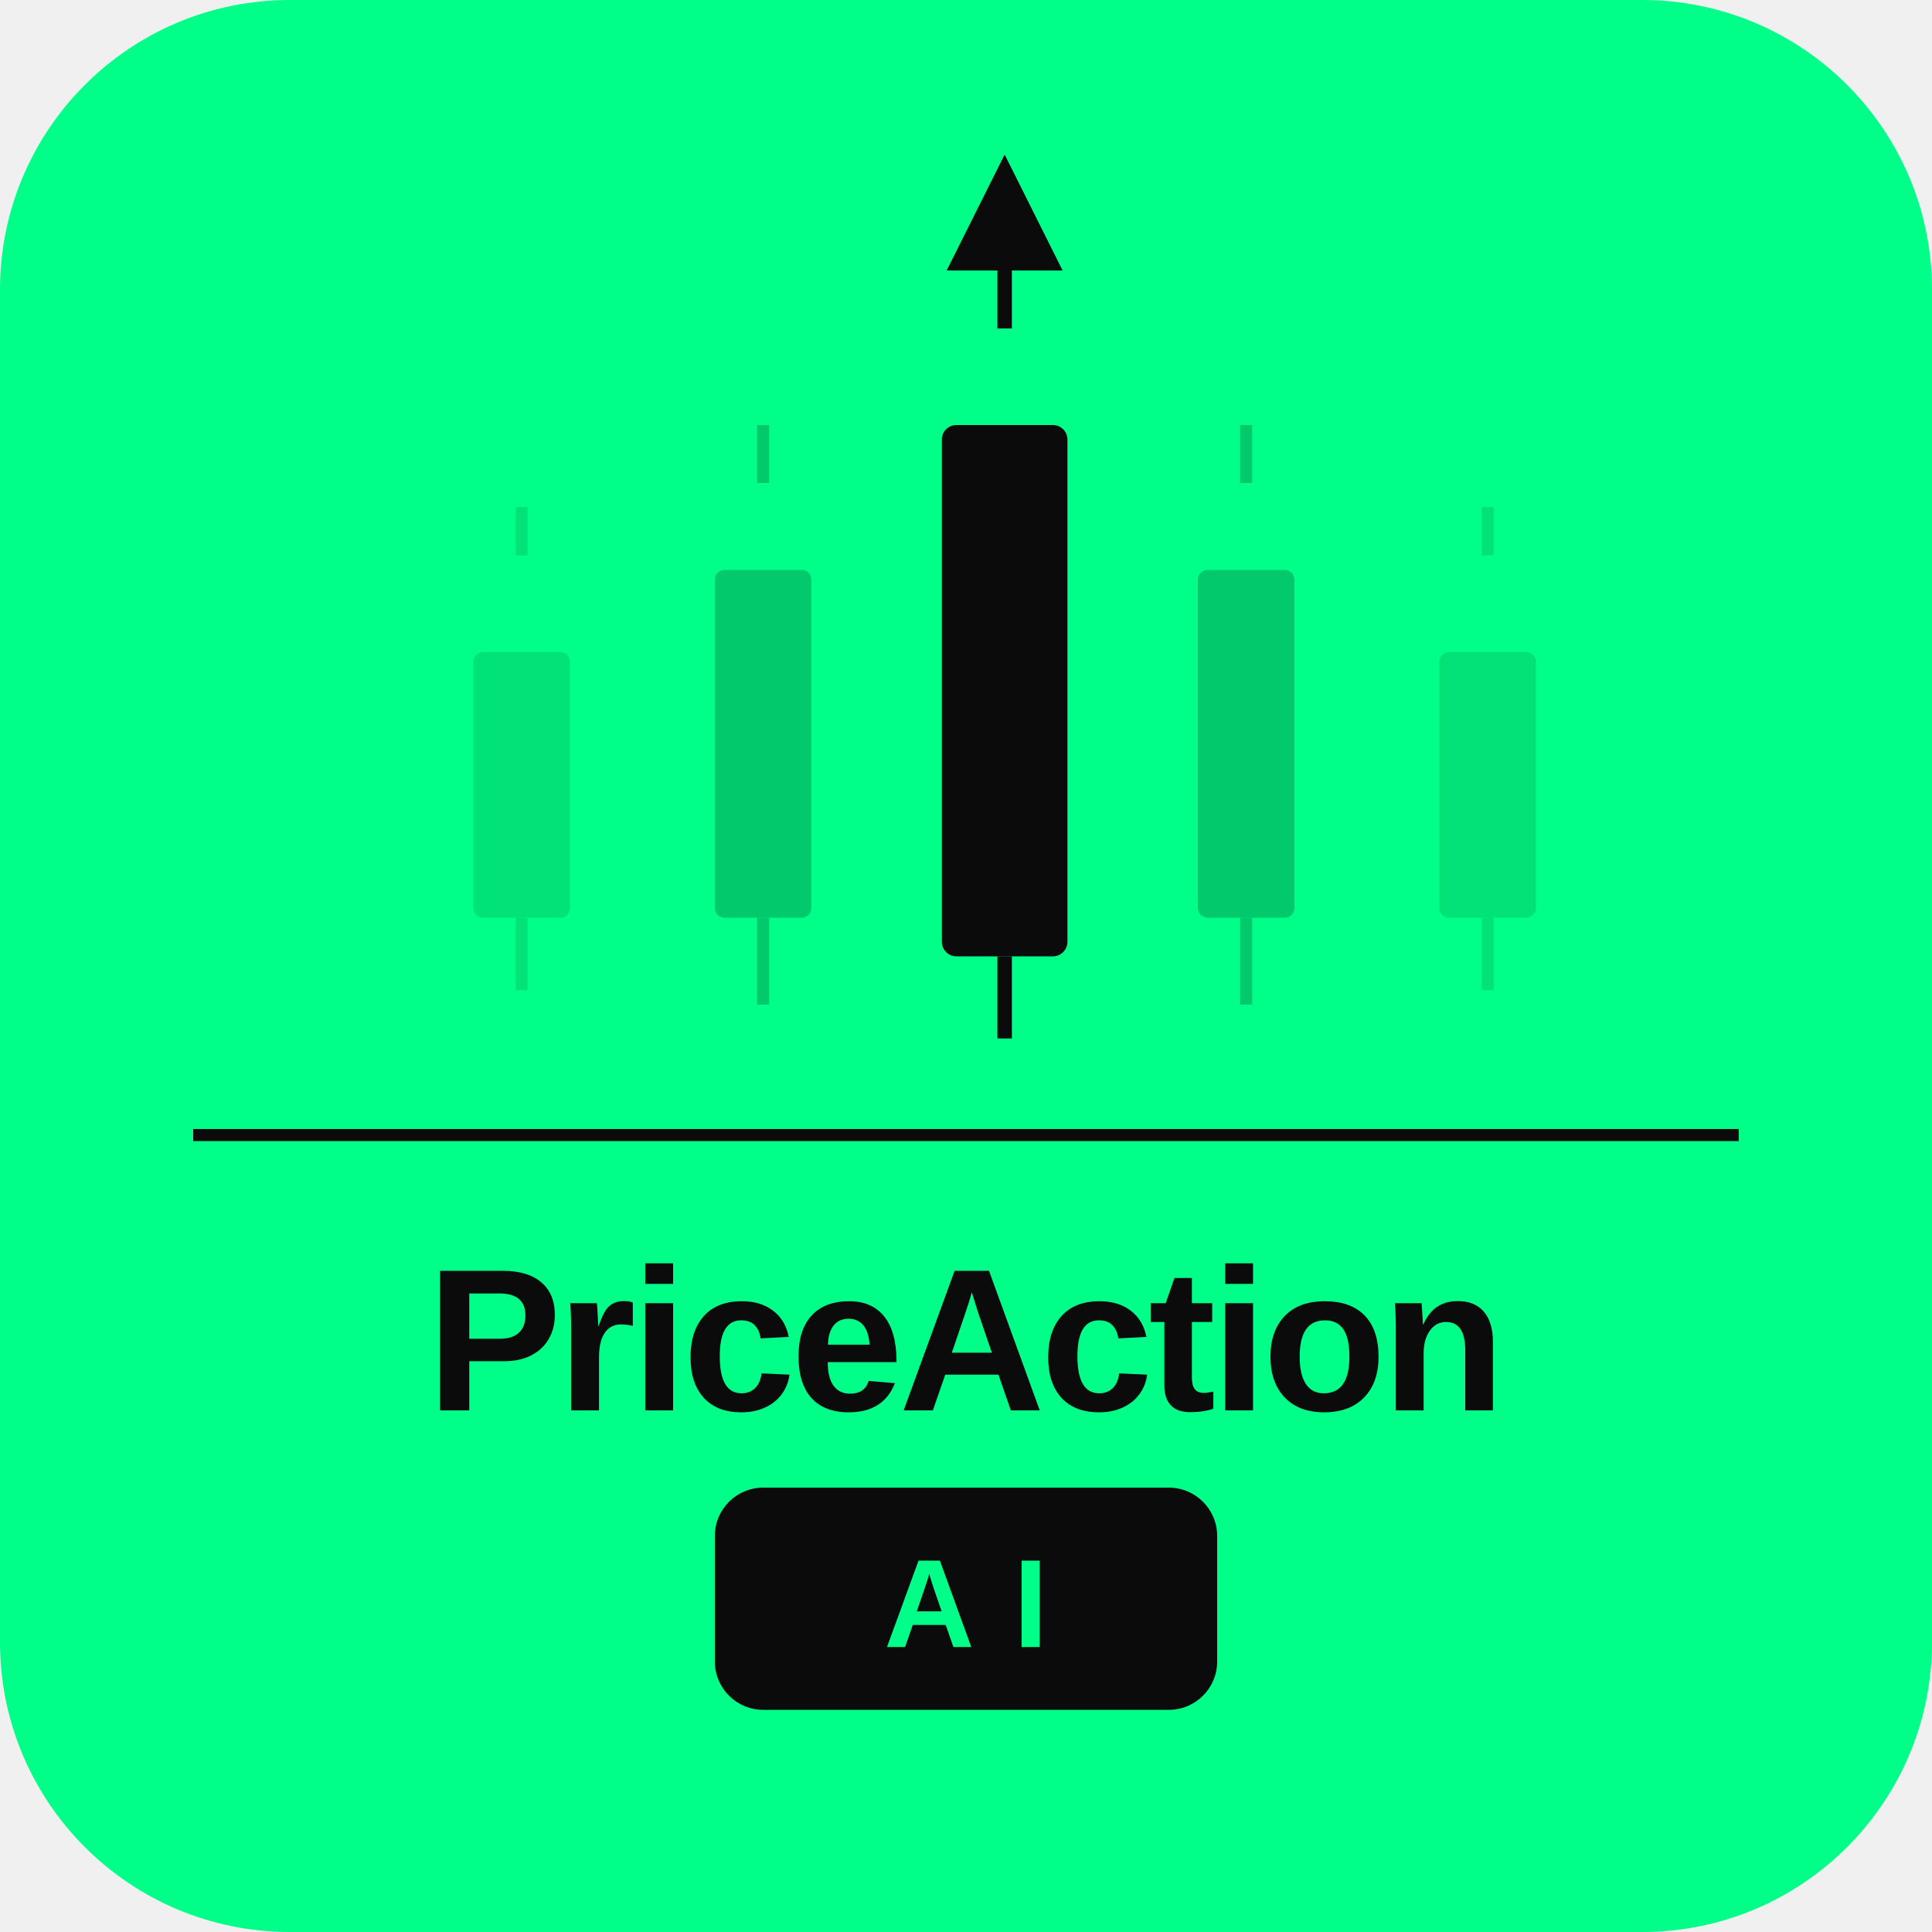
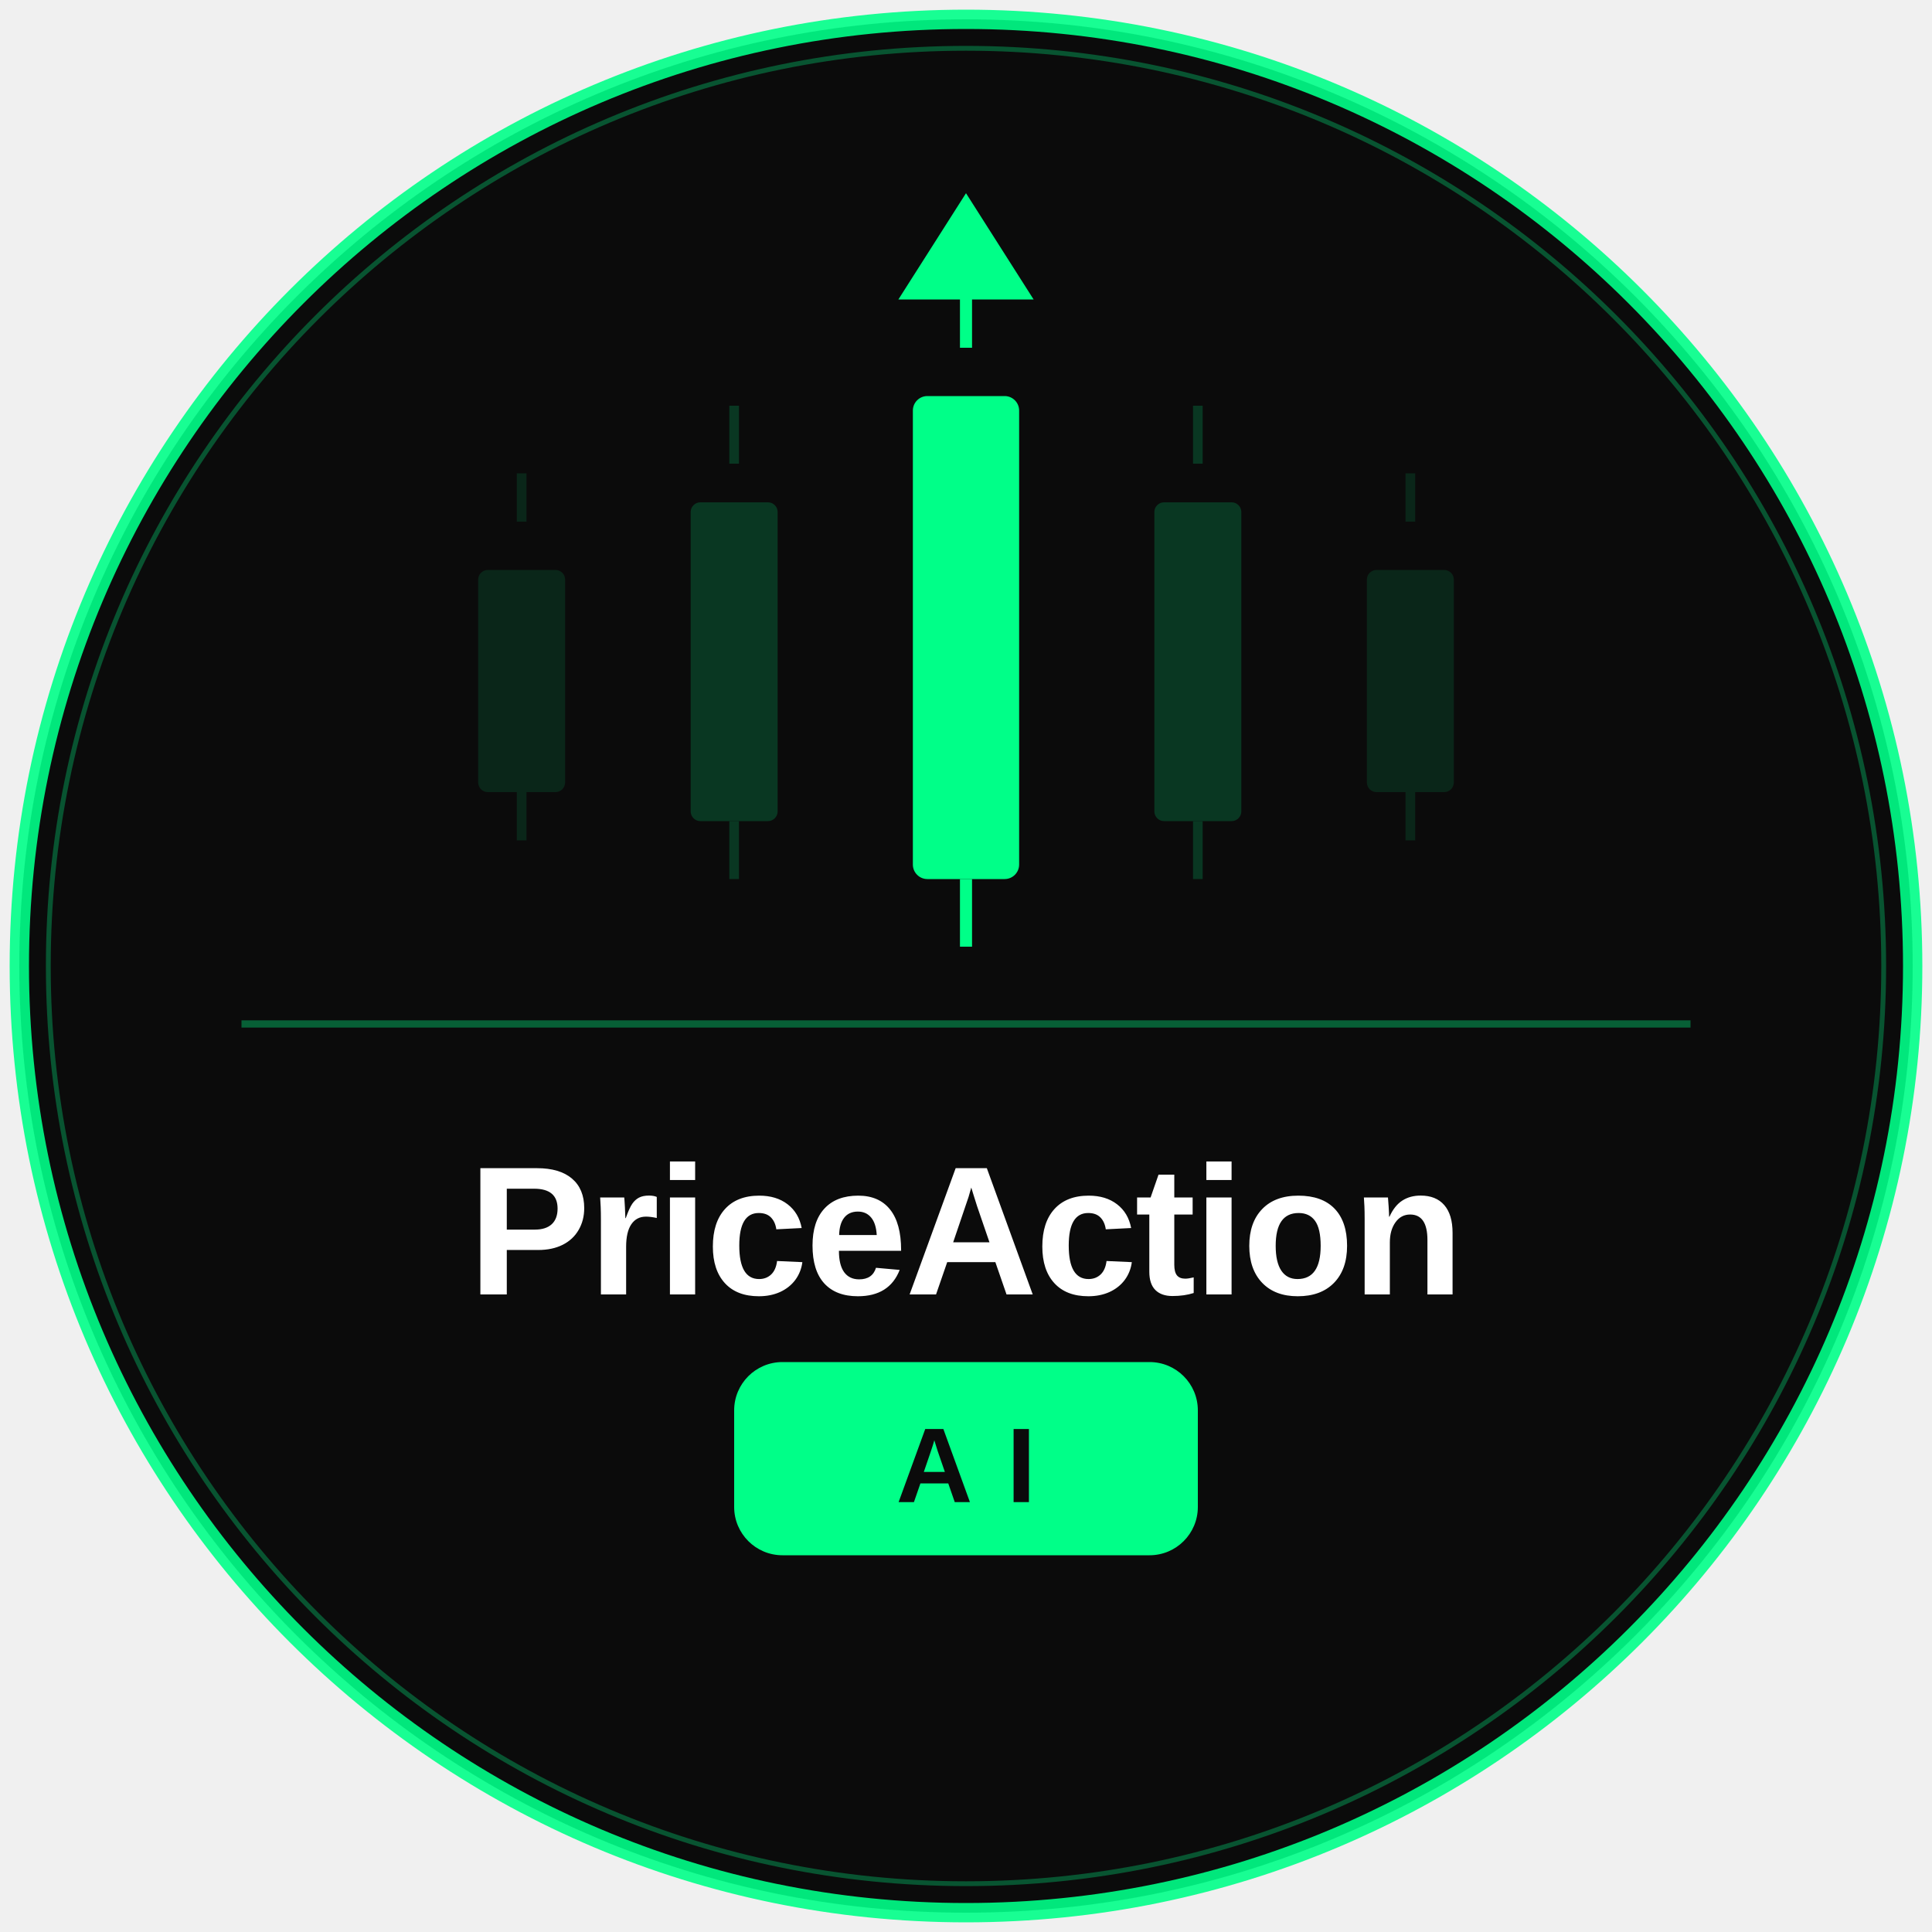
<svg xmlns="http://www.w3.org/2000/svg" viewBox="0 0 400 400" width="400" height="400">
-   <rect width="400" height="400" rx="60" ry="60" fill="#00FF88" />
-   <g opacity="0.12">
-     <line x1="108" y1="115" x2="108" y2="105" stroke="#0B0B0B" stroke-width="2.5" />
-     <rect x="98" y="135" width="20" height="55" rx="2" fill="#0B0B0B" />
-     <line x1="108" y1="190" x2="108" y2="205" stroke="#0B0B0B" stroke-width="2.5" />
+   <circle cx="200" cy="200" r="196" fill="#0B0B0B" />
+   <circle cx="200" cy="200" r="196" fill="none" stroke="#00FF88" stroke-width="4" opacity="0.9" />
+   <circle cx="200" cy="200" r="190" fill="none" stroke="#00FF88" stroke-width="1" opacity="0.3" />
+   <g opacity="0.11">
+     <line x1="108" y1="108" x2="108" y2="98" stroke="#00FF88" stroke-width="2" />
+     <rect x="99" y="118" width="18" height="46" rx="2" fill="#00FF88" />
+     <line x1="108" y1="164" x2="108" y2="174" stroke="#00FF88" stroke-width="2" />
  </g>
-   <g opacity="0.22">
-     <line x1="158" y1="100" x2="158" y2="88" stroke="#0B0B0B" stroke-width="2.5" />
-     <rect x="148" y="118" width="20" height="72" rx="2" fill="#0B0B0B" />
-     <line x1="158" y1="190" x2="158" y2="208" stroke="#0B0B0B" stroke-width="2.5" />
+   <g opacity="0.18">
+     <line x1="152" y1="96" x2="152" y2="84" stroke="#00FF88" stroke-width="2" />
+     <rect x="143" y="104" width="18" height="66" rx="2" fill="#00FF88" />
+     <line x1="152" y1="170" x2="152" y2="182" stroke="#00FF88" stroke-width="2" />
  </g>
-   <line x1="208" y1="68" x2="208" y2="52" stroke="#0B0B0B" stroke-width="3" />
-   <rect x="195" y="88" width="26" height="110" rx="3" fill="#0B0B0B" />
-   <line x1="208" y1="198" x2="208" y2="215" stroke="#0B0B0B" stroke-width="3" />
-   <polygon points="208,32 220,56 196,56" fill="#0B0B0B" />
-   <g opacity="0.22">
-     <line x1="258" y1="100" x2="258" y2="88" stroke="#0B0B0B" stroke-width="2.5" />
-     <rect x="248" y="118" width="20" height="72" rx="2" fill="#0B0B0B" />
-     <line x1="258" y1="190" x2="258" y2="208" stroke="#0B0B0B" stroke-width="2.5" />
+   <line x1="200" y1="72" x2="200" y2="58" stroke="#00FF88" stroke-width="2.5" />
+   <rect x="189" y="82" width="22" height="100" rx="3" fill="#00FF88" />
+   <line x1="200" y1="182" x2="200" y2="196" stroke="#00FF88" stroke-width="2.5" />
+   <polygon points="200,40 214,62 186,62" fill="#00FF88" />
+   <g opacity="0.18">
+     <line x1="248" y1="96" x2="248" y2="84" stroke="#00FF88" stroke-width="2" />
+     <rect x="239" y="104" width="18" height="66" rx="2" fill="#00FF88" />
+     <line x1="248" y1="170" x2="248" y2="182" stroke="#00FF88" stroke-width="2" />
  </g>
-   <g opacity="0.12">
-     <line x1="308" y1="115" x2="308" y2="105" stroke="#0B0B0B" stroke-width="2.5" />
-     <rect x="298" y="135" width="20" height="55" rx="2" fill="#0B0B0B" />
-     <line x1="308" y1="190" x2="308" y2="205" stroke="#0B0B0B" stroke-width="2.5" />
+   <g opacity="0.11">
+     <line x1="292" y1="108" x2="292" y2="98" stroke="#00FF88" stroke-width="2" />
+     <rect x="283" y="118" width="18" height="46" rx="2" fill="#00FF88" />
+     <line x1="292" y1="164" x2="292" y2="174" stroke="#00FF88" stroke-width="2" />
  </g>
-   <line x1="40" y1="235" x2="360" y2="235" stroke="#0B0B0B" stroke-width="2.5" />
-   <text x="200" y="292" font-family="Arial Black, Arial, sans-serif" font-weight="900" font-size="42" fill="#0B0B0B" text-anchor="middle" letter-spacing="-1">PriceAction</text>
-   <rect x="148" y="308" width="104" height="46" rx="10" fill="#0B0B0B" />
-   <text x="200" y="341" font-family="Arial Black, Arial, sans-serif" font-weight="900" font-size="26" fill="#00FF88" text-anchor="middle" letter-spacing="8">AI</text>
+   <line x1="50" y1="212" x2="350" y2="212" stroke="#00FF88" stroke-width="1.5" opacity="0.35" />
+   <text x="200" y="268" font-family="Arial Black, Arial, sans-serif" font-weight="900" font-size="38" fill="#FFFFFF" text-anchor="middle" letter-spacing="-0.5">PriceAction</text>
+   <rect x="152" y="282" width="96" height="40" rx="10" fill="#00FF88" />
+   <text x="200" y="311" font-family="Arial Black, Arial, sans-serif" font-weight="900" font-size="22" fill="#0B0B0B" text-anchor="middle" letter-spacing="7">AI</text>
</svg>
